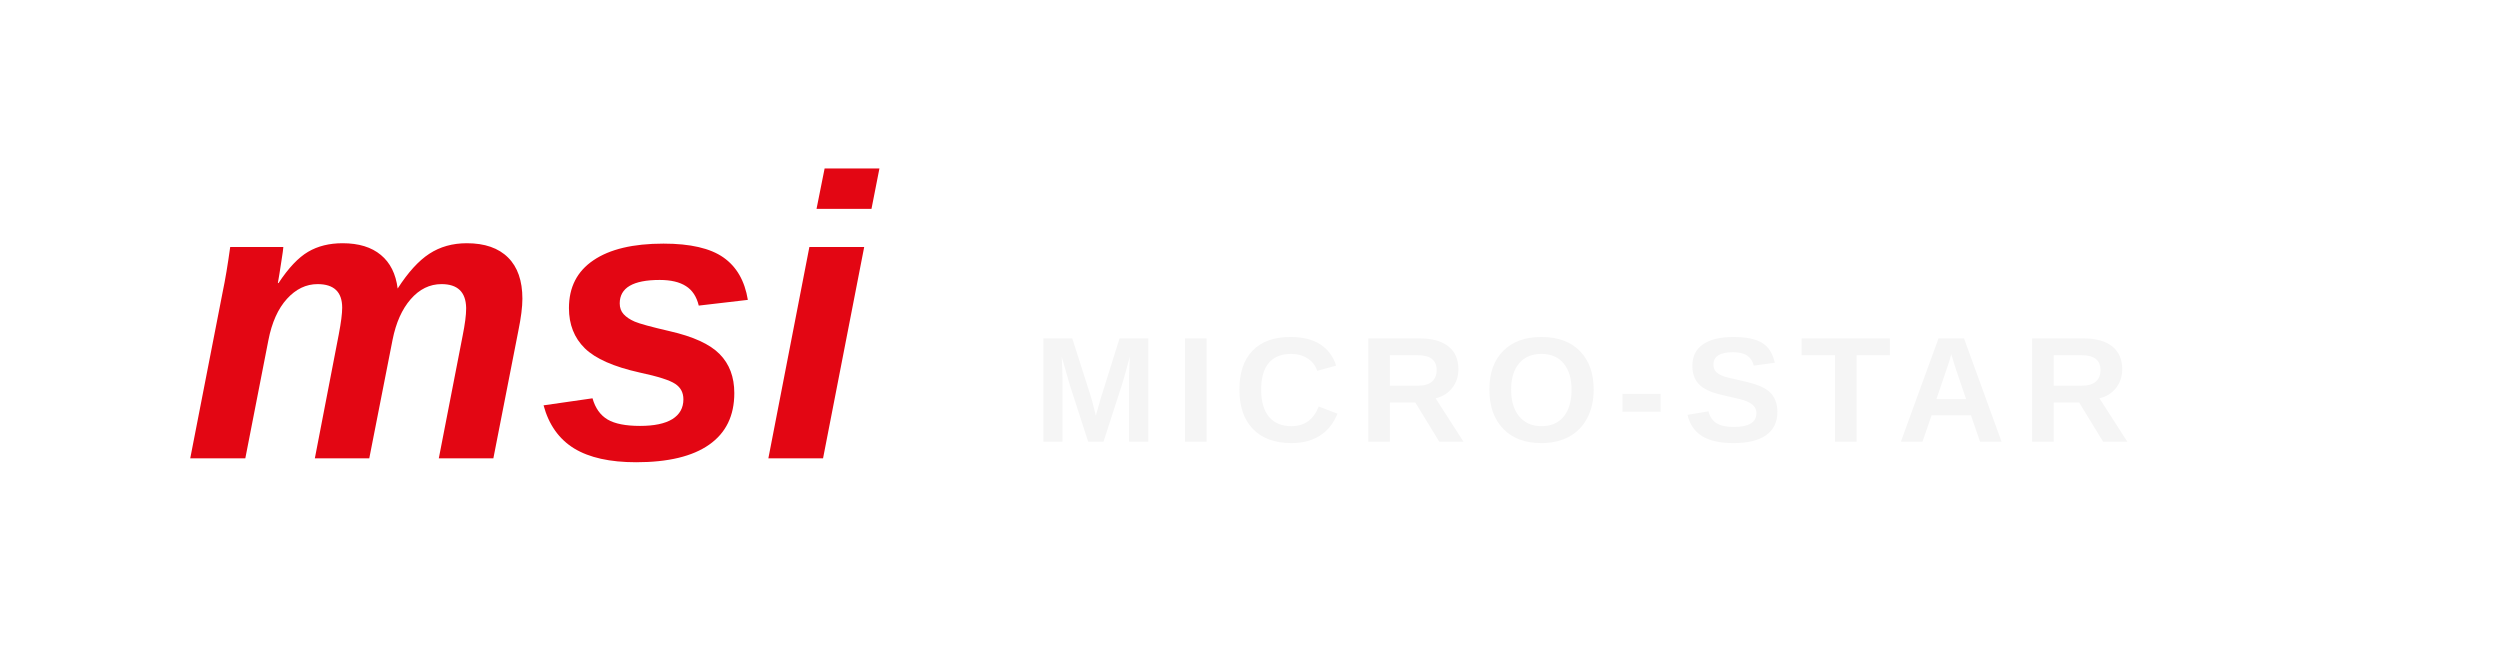
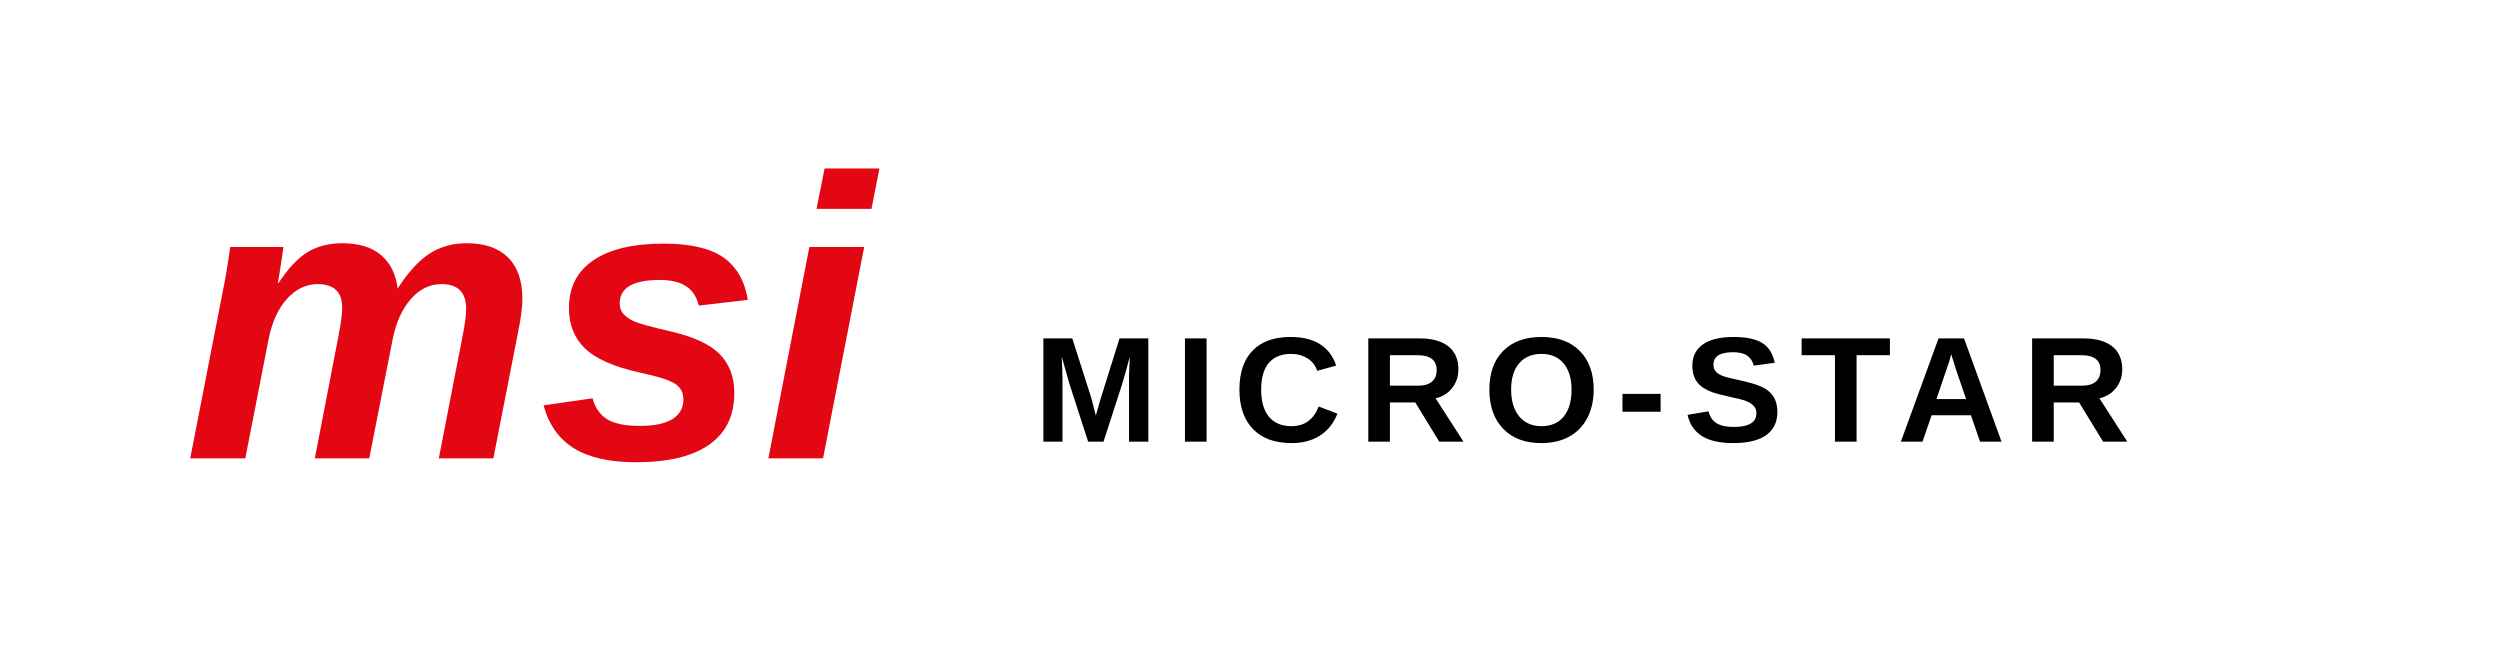
<svg xmlns="http://www.w3.org/2000/svg" viewBox="0 0 300 80" role="img" aria-labelledby="title">
  <rect width="300" height="80" fill="none" />
  <text x="22" y="55" fill="#e30613" font-family="Arial Black, Arial, sans-serif" font-size="48" font-style="italic" font-weight="900">msi</text>
-   <text x="124" y="53" fill="#f5f5f5" font-family="Arial, Helvetica, sans-serif" font-size="18" font-weight="700" letter-spacing="2">MICRO-STAR</text>
+   <text x="124" y="53" fill="currentColor" font-family="Arial, Helvetica, sans-serif" font-size="18" font-weight="700" letter-spacing="2">MICRO-STAR</text>
</svg>
